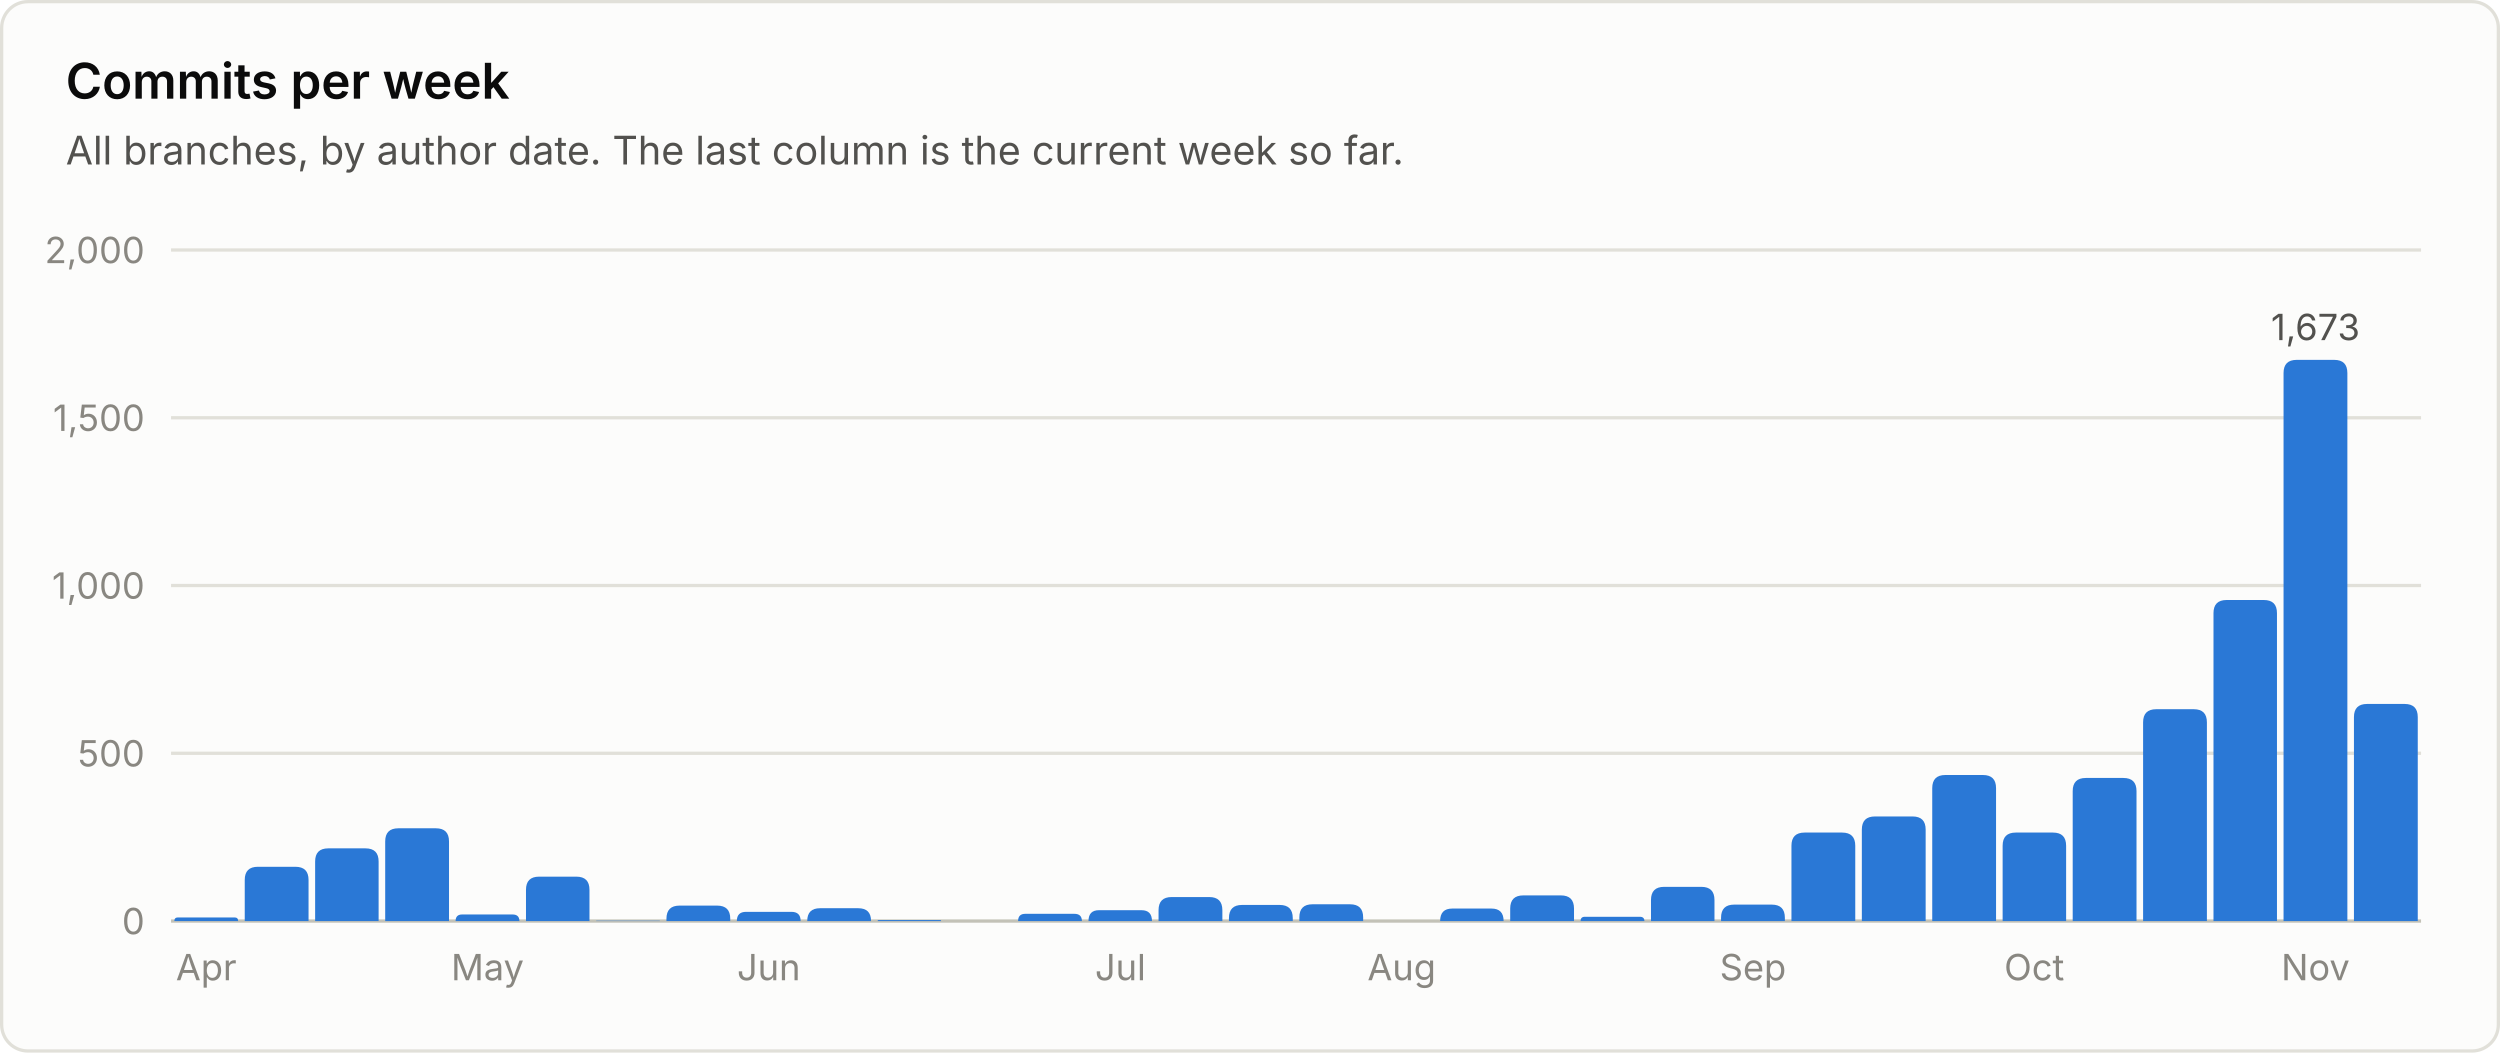
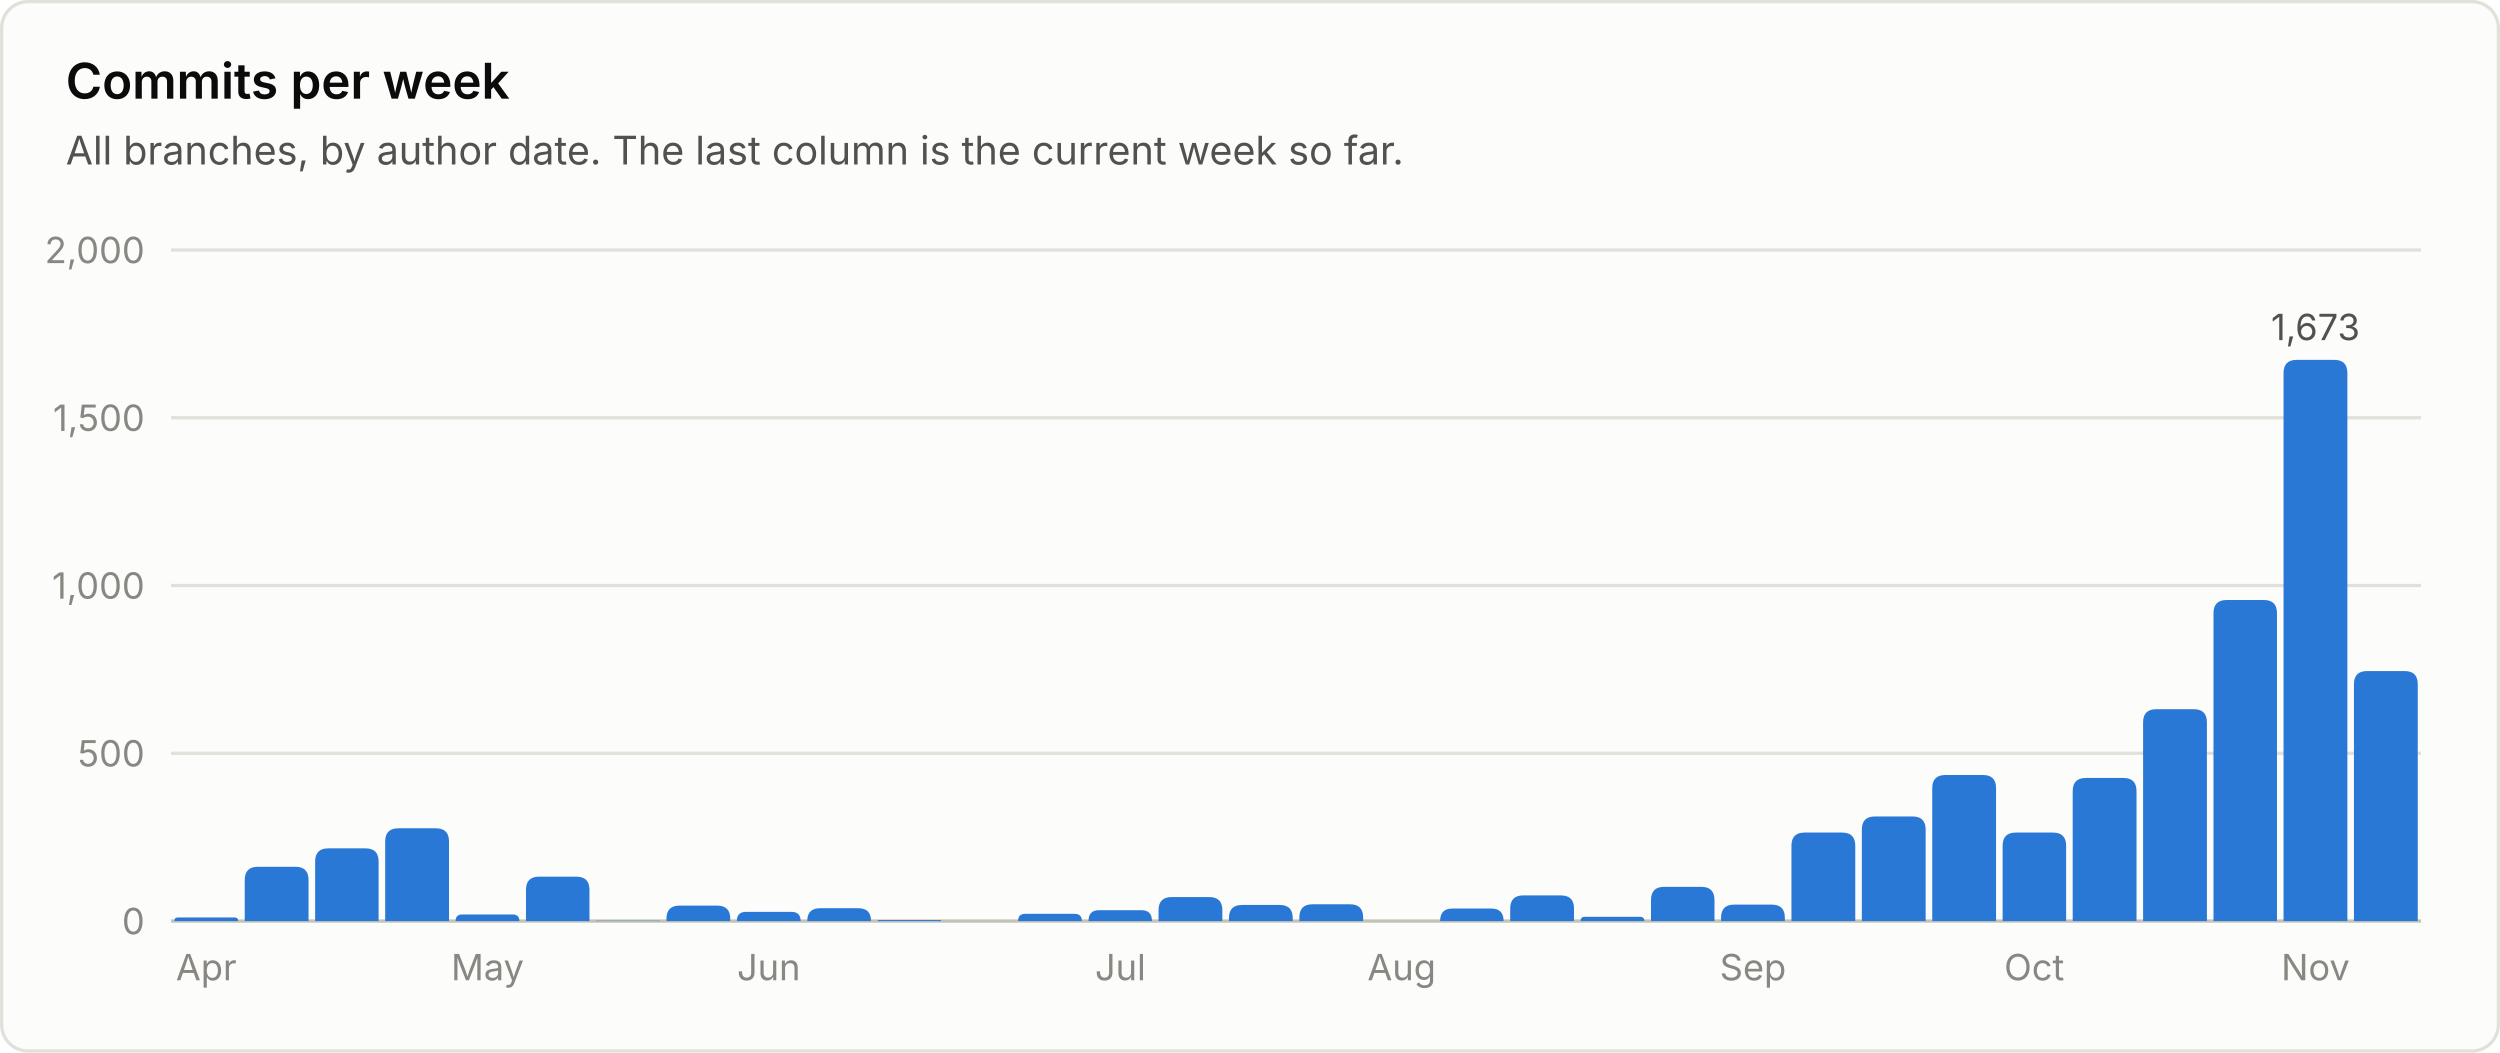
<svg xmlns="http://www.w3.org/2000/svg" viewBox="0 0 760 320" width="760" height="320" role="img" font-family="system-ui, -apple-system, 'Segoe UI', sans-serif">
  <rect x="0.5" y="0.5" width="759" height="319" rx="8" fill="#fcfcfb" stroke="#e1e0d9" />
  <text x="20.0" y="30.0" fill="#0b0b0b" font-size="15" font-weight="600" text-anchor="start">Commits per week</text>
  <text x="20.0" y="50.0" fill="#52514e" font-size="12" font-weight="400" text-anchor="start">All branches, by author date. The last column is the current week so far.</text>
  <line x1="52" y1="280.0" x2="736" y2="280.0" stroke="#c3c2b7" stroke-width="1" />
  <text x="44.0" y="284.0" fill="#898781" font-size="11" font-weight="400" text-anchor="end">0</text>
  <line x1="52" y1="229.0" x2="736" y2="229.0" stroke="#e1e0d9" stroke-width="1" />
  <text x="44.0" y="233.0" fill="#898781" font-size="11" font-weight="400" text-anchor="end">500</text>
  <line x1="52" y1="178.0" x2="736" y2="178.0" stroke="#e1e0d9" stroke-width="1" />
  <text x="44.0" y="182.0" fill="#898781" font-size="11" font-weight="400" text-anchor="end">1,000</text>
  <line x1="52" y1="127.0" x2="736" y2="127.0" stroke="#e1e0d9" stroke-width="1" />
  <text x="44.0" y="131.0" fill="#898781" font-size="11" font-weight="400" text-anchor="end">1,500</text>
  <line x1="52" y1="76.0" x2="736" y2="76.0" stroke="#e1e0d9" stroke-width="1" />
  <text x="44.0" y="80.0" fill="#898781" font-size="11" font-weight="400" text-anchor="end">2,000</text>
  <path d="M53.0 280.0 V280.0 Q53.0 278.9 54.1 278.9 H71.3 Q72.4 278.9 72.4 280.0 V280.0 Z" fill="#2a78d6" />
  <text x="62.7" y="298.0" fill="#898781" font-size="11" font-weight="400" text-anchor="middle">Apr</text>
  <path d="M74.4 280.0 V267.5 Q74.4 263.5 78.4 263.5 H89.8 Q93.8 263.5 93.8 267.5 V280.0 Z" fill="#2a78d6" />
  <path d="M95.8 280.0 V261.9 Q95.8 257.9 99.8 257.9 H111.1 Q115.1 257.9 115.1 261.9 V280.0 Z" fill="#2a78d6" />
  <path d="M117.1 280.0 V255.8 Q117.1 251.8 121.1 251.8 H132.5 Q136.5 251.8 136.5 255.8 V280.0 Z" fill="#2a78d6" />
  <path d="M138.5 280.0 V280.0 Q138.5 278.0 140.5 278.0 H155.8 Q157.9 278.0 157.9 280.0 V280.0 Z" fill="#2a78d6" />
  <text x="148.2" y="298.0" fill="#898781" font-size="11" font-weight="400" text-anchor="middle">May</text>
  <path d="M159.9 280.0 V270.5 Q159.9 266.5 163.9 266.5 H175.2 Q179.2 266.5 179.2 270.5 V280.0 Z" fill="#2a78d6" />
  <path d="M181.2 280.0 V280.0 Q181.2 279.9 181.4 279.9 H200.5 Q200.6 279.9 200.6 280.0 V280.0 Z" fill="#2a78d6" />
  <path d="M202.6 280.0 V279.3 Q202.6 275.3 206.6 275.3 H218.0 Q222.0 275.3 222.0 279.3 V280.0 Z" fill="#2a78d6" />
  <path d="M224.0 280.0 V280.0 Q224.0 277.2 226.8 277.2 H240.6 Q243.4 277.2 243.4 280.0 V280.0 Z" fill="#2a78d6" />
  <text x="233.7" y="298.0" fill="#898781" font-size="11" font-weight="400" text-anchor="middle">Jun</text>
  <path d="M245.4 280.0 V280.0 Q245.4 276.1 249.3 276.1 H260.9 Q264.8 276.1 264.8 280.0 V280.0 Z" fill="#2a78d6" />
  <path d="M266.8 280.0 V280.0 Q266.8 279.7 267.1 279.7 H285.8 Q286.1 279.7 286.1 280.0 V280.0 Z" fill="#2a78d6" />
  <path d="M309.5 280.0 V280.0 Q309.5 277.8 311.7 277.8 H326.6 Q328.9 277.8 328.9 280.0 V280.0 Z" fill="#2a78d6" />
  <path d="M330.9 280.0 V280.0 Q330.9 276.7 334.1 276.7 H347.0 Q350.2 276.7 350.2 280.0 V280.0 Z" fill="#2a78d6" />
  <text x="340.6" y="298.0" fill="#898781" font-size="11" font-weight="400" text-anchor="middle">Jul</text>
  <path d="M352.2 280.0 V276.7 Q352.2 272.7 356.2 272.7 H367.6 Q371.6 272.7 371.6 276.7 V280.0 Z" fill="#2a78d6" />
  <path d="M373.6 280.0 V279.1 Q373.6 275.1 377.6 275.1 H389.0 Q393.0 275.1 393.0 279.1 V280.0 Z" fill="#2a78d6" />
  <path d="M395.0 280.0 V278.9 Q395.0 274.9 399.0 274.9 H410.4 Q414.4 274.9 414.4 278.9 V280.0 Z" fill="#2a78d6" />
  <text x="426.1" y="298.0" fill="#898781" font-size="11" font-weight="400" text-anchor="middle">Aug</text>
  <path d="M437.8 280.0 V280.0 Q437.8 276.2 441.5 276.2 H453.4 Q457.1 276.2 457.1 280.0 V280.0 Z" fill="#2a78d6" />
  <path d="M459.1 280.0 V276.2 Q459.1 272.2 463.1 272.2 H474.5 Q478.5 272.2 478.5 276.2 V280.0 Z" fill="#2a78d6" />
  <path d="M480.5 280.0 V280.0 Q480.5 278.7 481.8 278.7 H498.5 Q499.9 278.7 499.9 280.0 V280.0 Z" fill="#2a78d6" />
  <path d="M501.9 280.0 V273.6 Q501.9 269.6 505.9 269.6 H517.2 Q521.2 269.6 521.2 273.6 V280.0 Z" fill="#2a78d6" />
  <path d="M523.2 280.0 V279.0 Q523.2 275.0 527.2 275.0 H538.6 Q542.6 275.0 542.6 279.0 V280.0 Z" fill="#2a78d6" />
  <text x="532.9" y="298.0" fill="#898781" font-size="11" font-weight="400" text-anchor="middle">Sep</text>
  <path d="M544.6 280.0 V257.1 Q544.6 253.1 548.6 253.1 H560.0 Q564.0 253.1 564.0 257.1 V280.0 Z" fill="#2a78d6" />
  <path d="M566.0 280.0 V252.2 Q566.0 248.2 570.0 248.2 H581.4 Q585.4 248.2 585.4 252.2 V280.0 Z" fill="#2a78d6" />
  <path d="M587.4 280.0 V239.6 Q587.4 235.6 591.4 235.6 H602.8 Q606.8 235.6 606.8 239.6 V280.0 Z" fill="#2a78d6" />
  <path d="M608.8 280.0 V257.1 Q608.8 253.1 612.8 253.1 H624.1 Q628.1 253.1 628.1 257.1 V280.0 Z" fill="#2a78d6" />
  <text x="618.4" y="298.0" fill="#898781" font-size="11" font-weight="400" text-anchor="middle">Oct</text>
  <path d="M630.1 280.0 V240.5 Q630.1 236.5 634.1 236.5 H645.5 Q649.5 236.5 649.5 240.5 V280.0 Z" fill="#2a78d6" />
  <path d="M651.5 280.0 V219.6 Q651.5 215.6 655.5 215.6 H666.9 Q670.9 215.6 670.9 219.6 V280.0 Z" fill="#2a78d6" />
  <path d="M672.9 280.0 V186.4 Q672.9 182.4 676.9 182.4 H688.2 Q692.2 182.4 692.2 186.4 V280.0 Z" fill="#2a78d6" />
  <path d="M694.2 280.0 V113.4 Q694.2 109.4 698.2 109.4 H709.6 Q713.6 109.4 713.6 113.4 V280.0 Z" fill="#2a78d6" />
  <text x="703.9" y="103.4" fill="#52514e" font-size="11" font-weight="400" text-anchor="middle">1,673</text>
  <text x="703.9" y="298.0" fill="#898781" font-size="11" font-weight="400" text-anchor="middle">Nov</text>
-   <path d="M715.6 280.0 V218.0 Q715.6 214.0 719.6 214.0 H731.0 Q735.0 214.0 735.0 218.0 V280.0 Z" fill="#2a78d6" />
+   <path d="M715.6 280.0 V208.0 Q715.6 204.0 719.6 204.0 H731.0 Q735.0 204.0 735.0 208.0 V280.0 Z" fill="#2a78d6" />
</svg>
